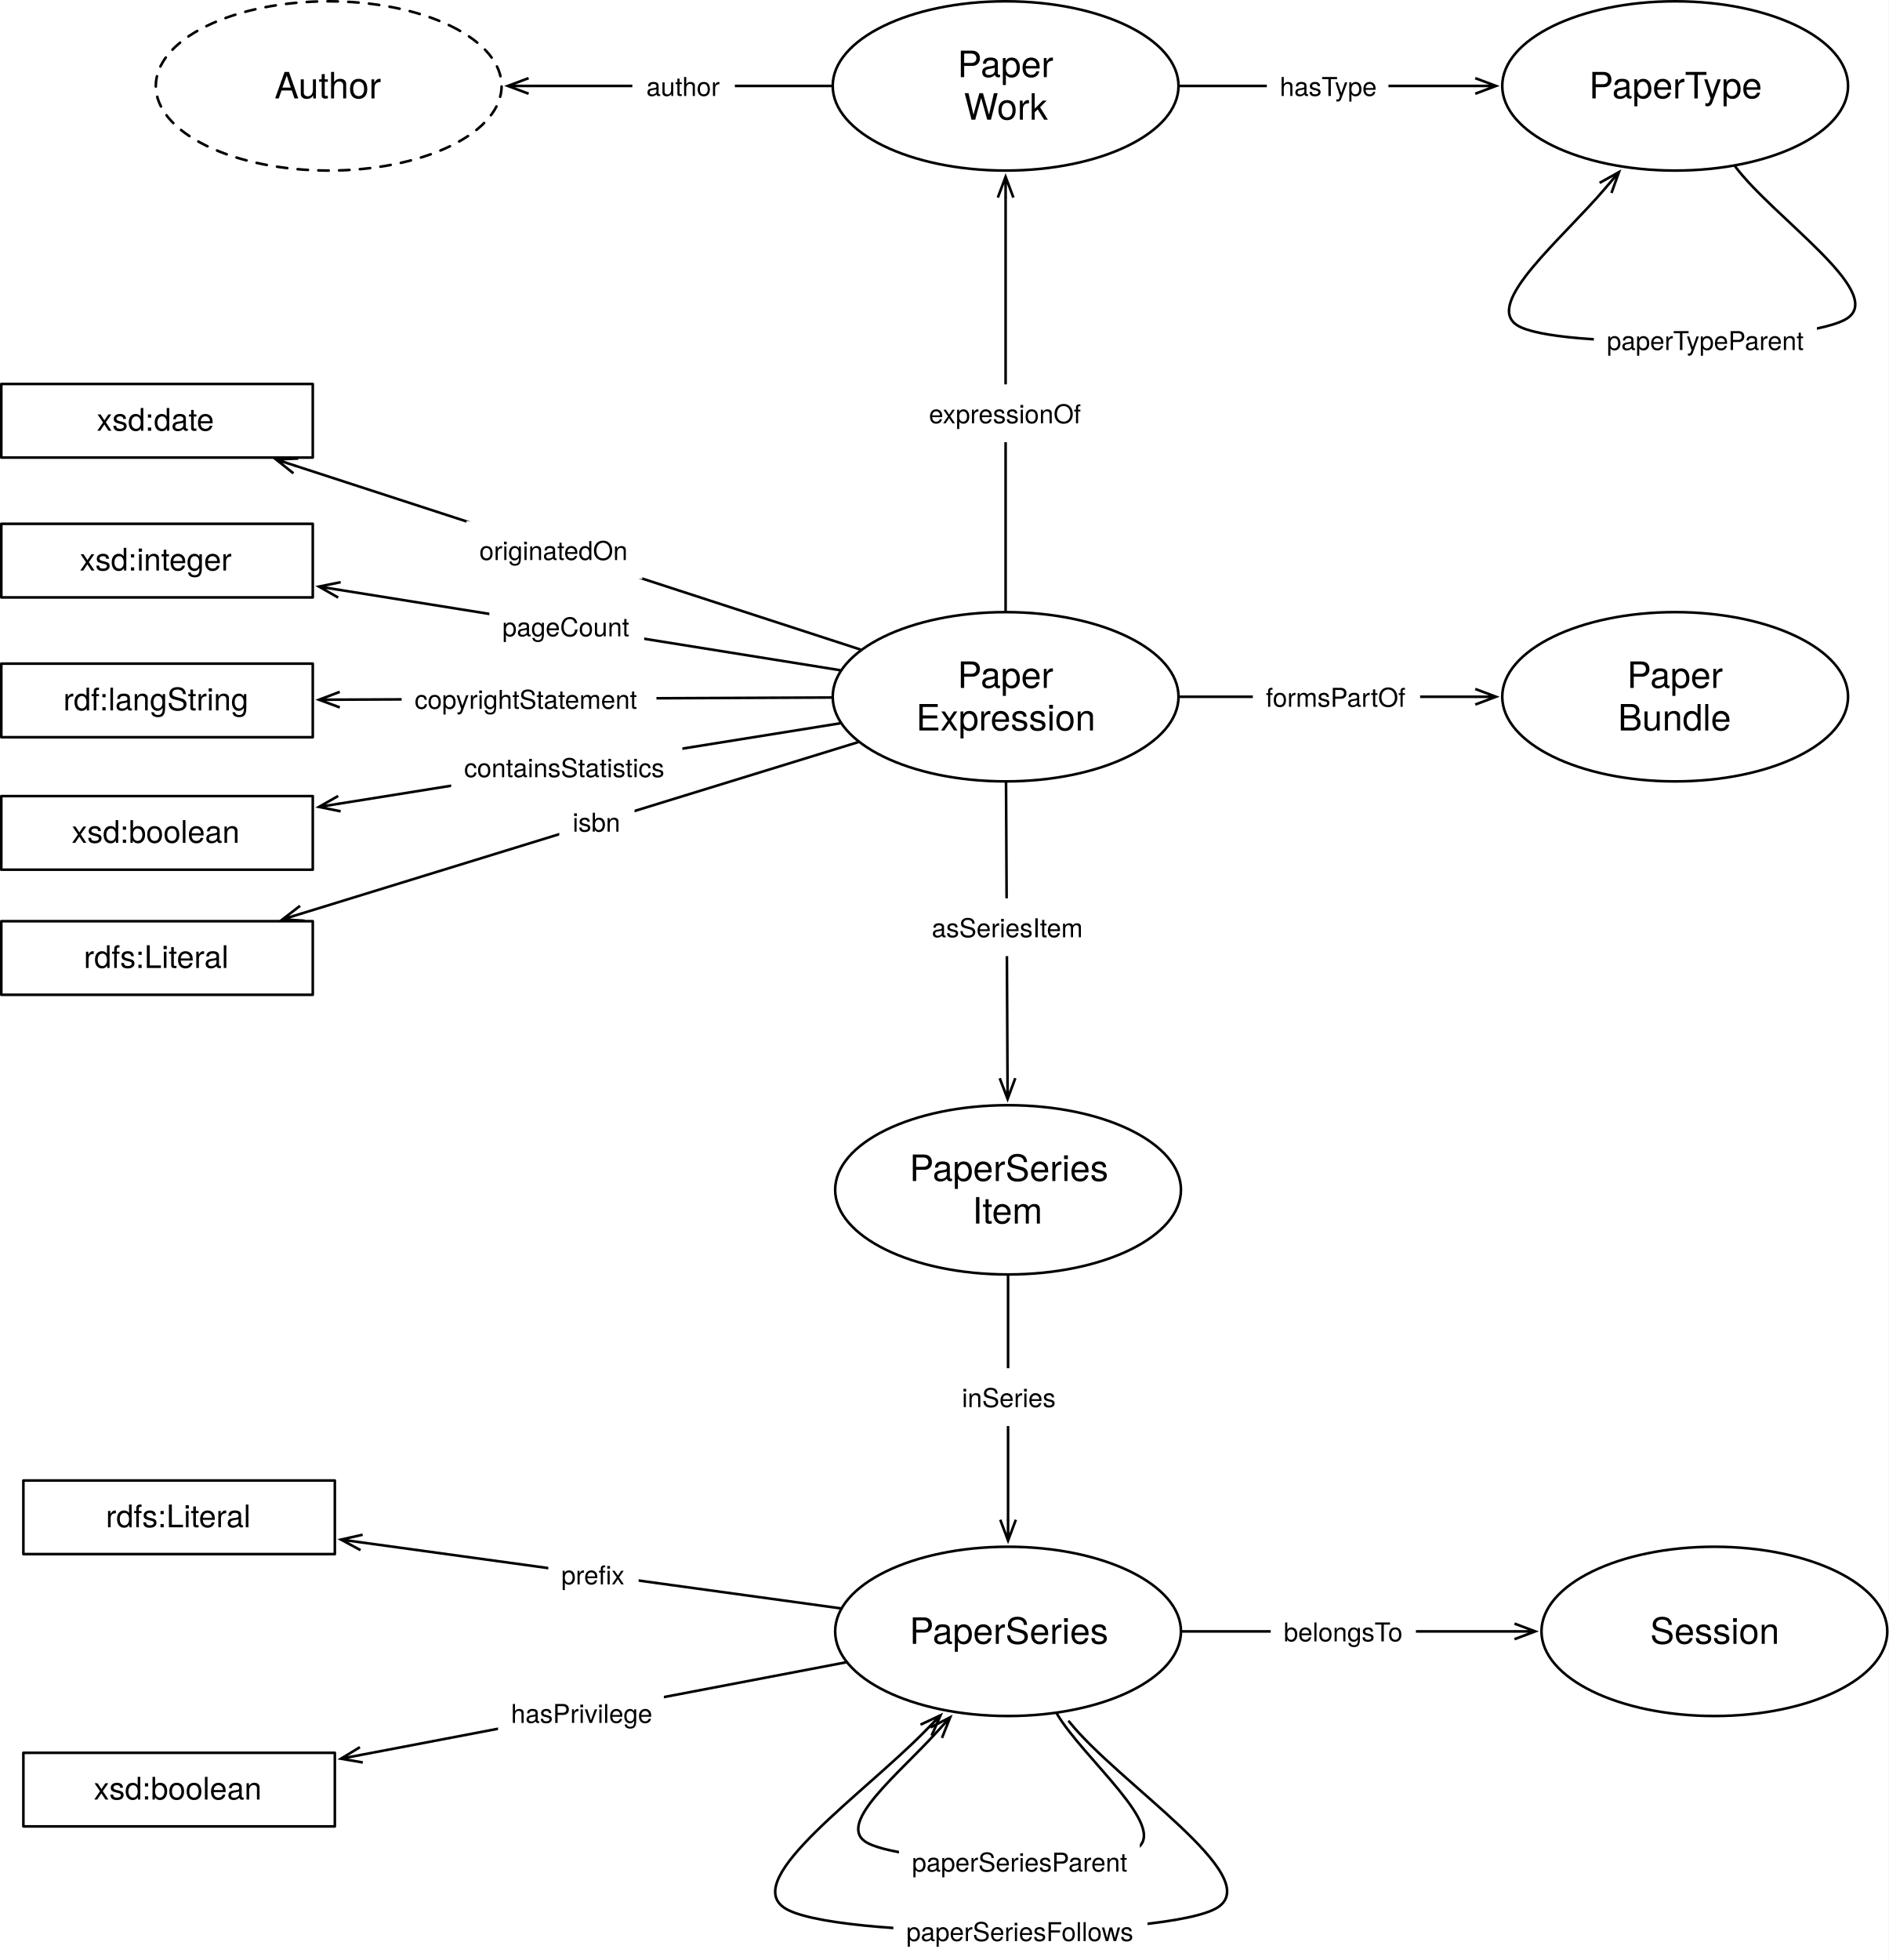
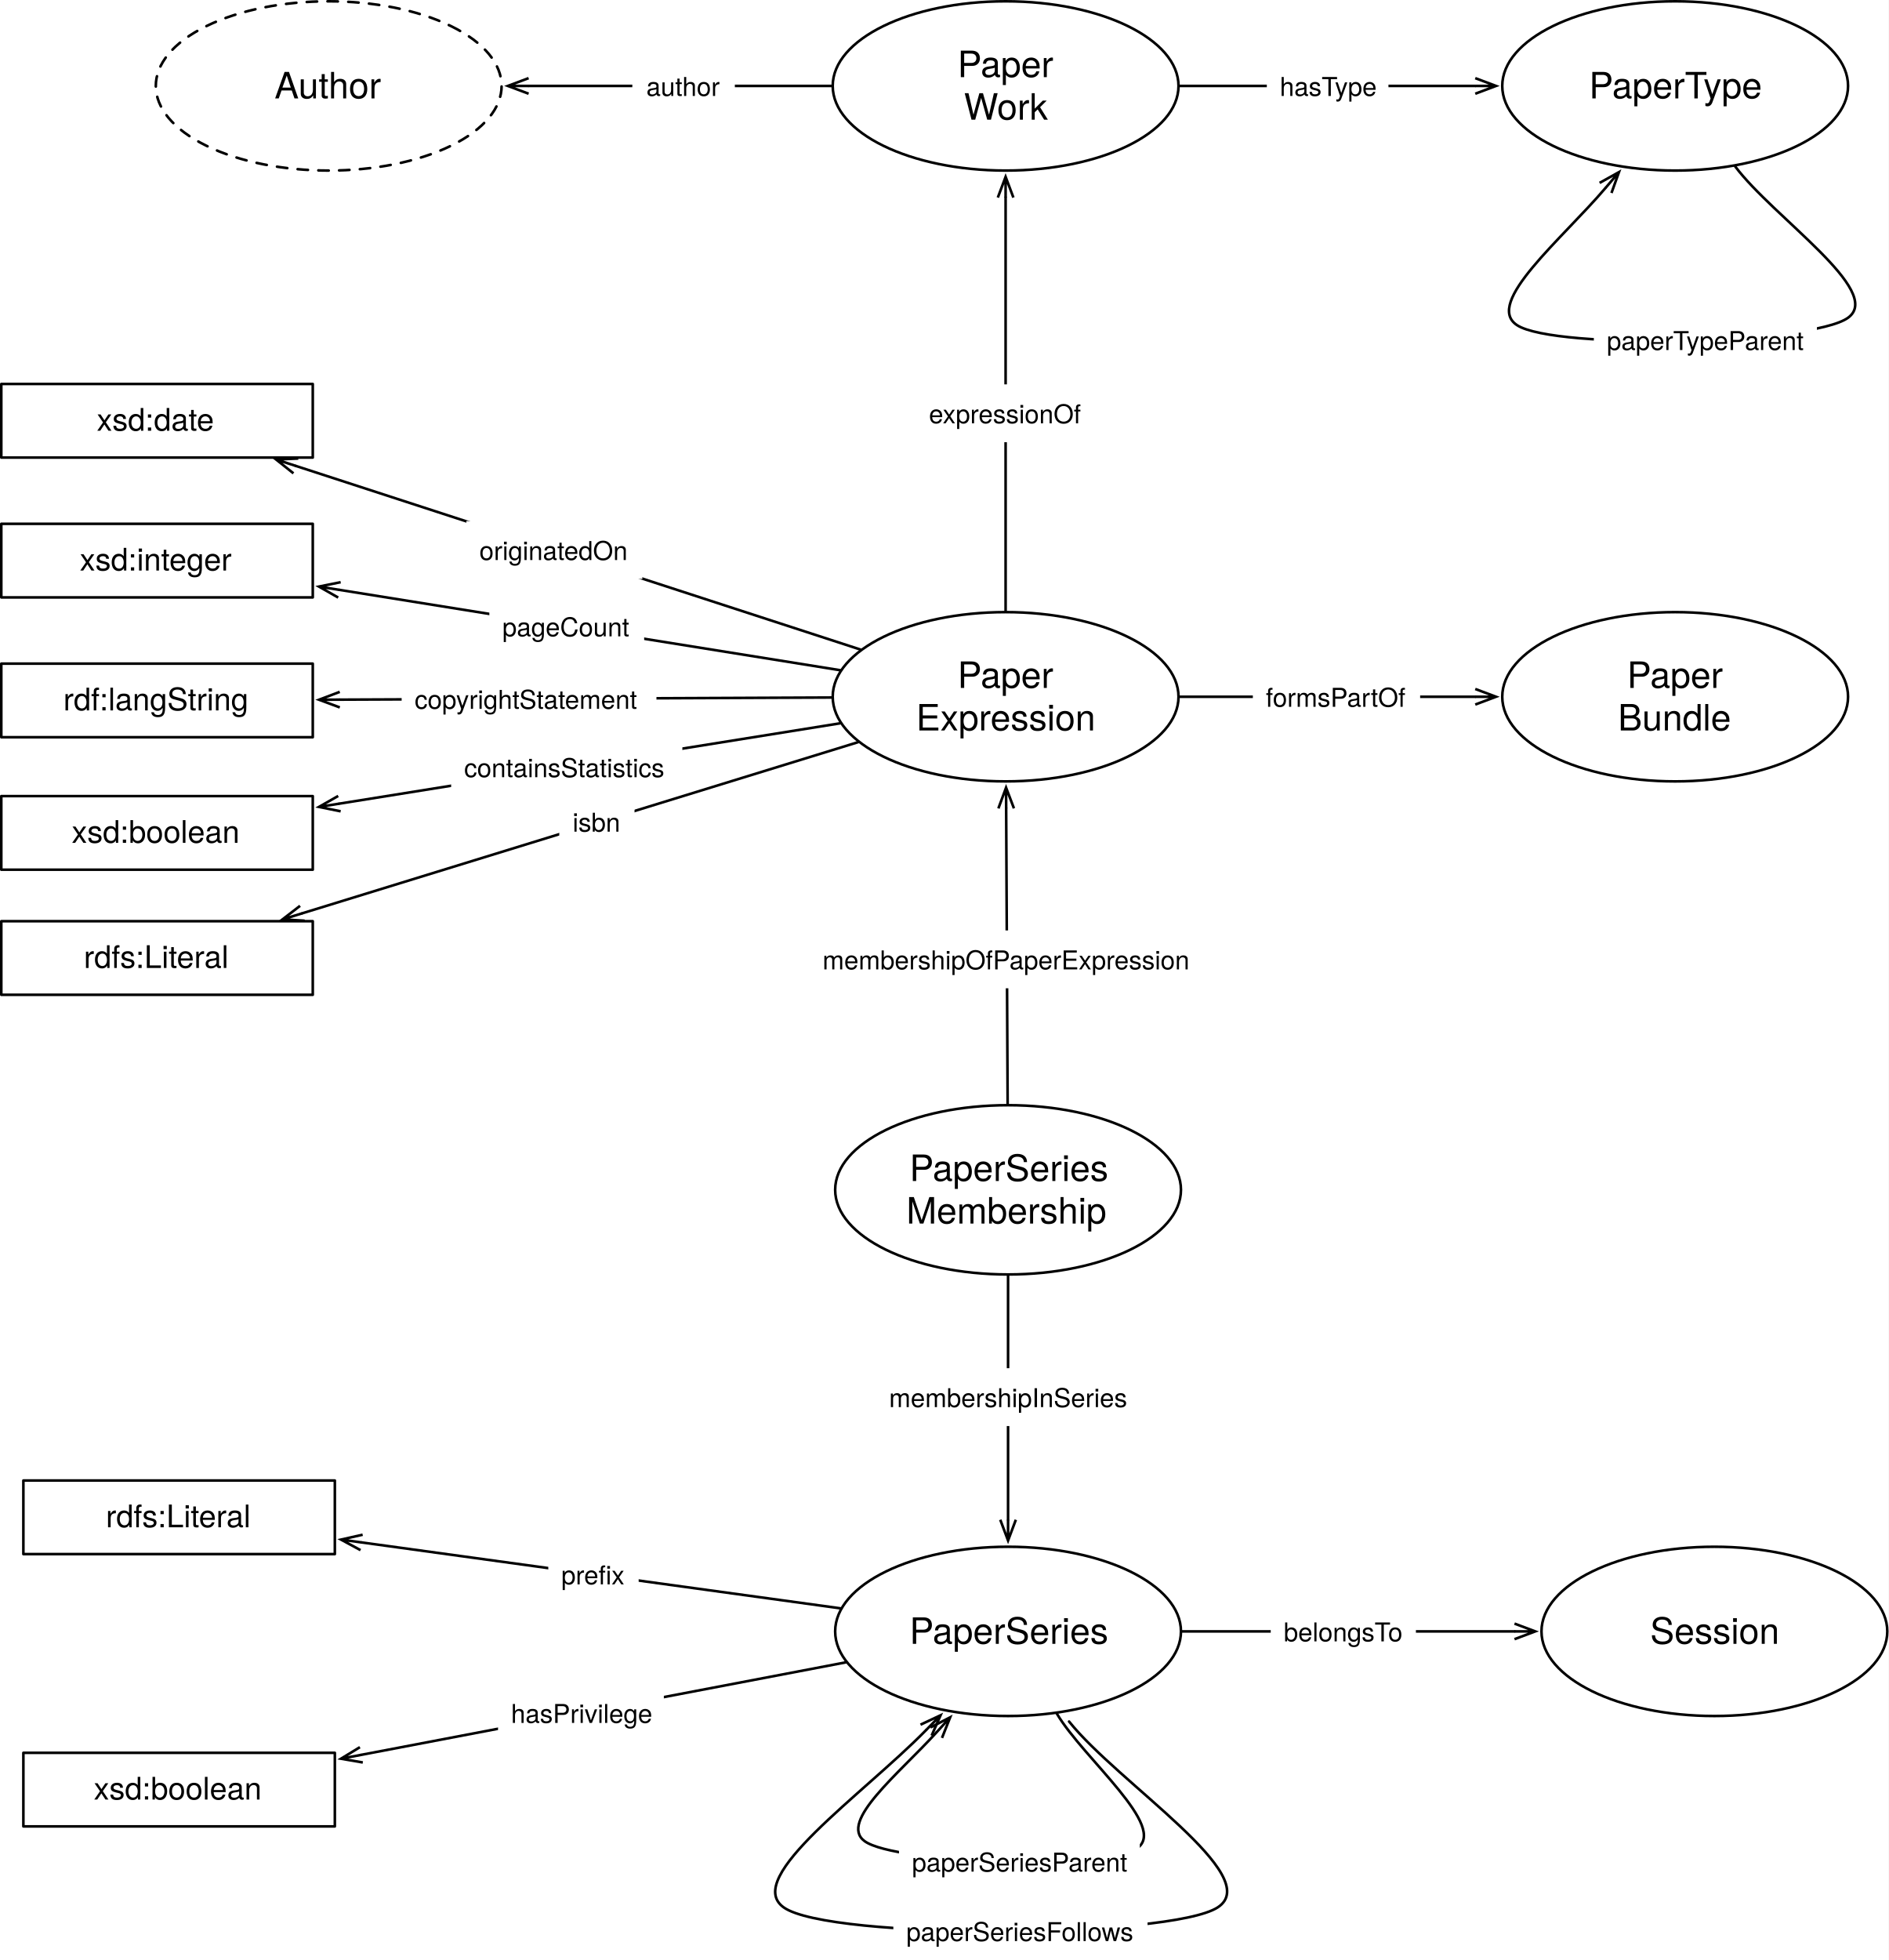
<svg xmlns="http://www.w3.org/2000/svg" version="1.1" viewBox="200.76 475.72 727.614 754.949" width="727.614" height="754.949">
  <defs>
    <marker orient="auto" overflow="visible" markerUnits="strokeWidth" id="StickArrow_Marker" stroke-linejoin="miter" stroke-miterlimit="10" viewBox="-1 -4 10 8" markerWidth="10" markerHeight="8" color="black">
      <g>
        <path d="M 8 0 L 0 0 M 0 -3 L 8 0 L 0 3" fill="none" stroke="currentColor" stroke-width="1" />
      </g>
    </marker>
  </defs>
  <g id="Canvas_1" fill="none" fill-opacity="1" stroke-opacity="1" stroke="none" stroke-dasharray="none">
    <rect fill="white" x="200.76" y="475.72" width="727.614" height="754.949" />
    <g id="Canvas_1_Layer_1">
      <g id="Graphic_228">
        <ellipse cx="589.134" cy="934.016" rx="66.614" ry="32.598" fill="white" />
        <ellipse cx="589.134" cy="934.016" rx="66.614" ry="32.598" stroke="black" stroke-linecap="round" stroke-linejoin="round" stroke-width="1" />
        <text transform="translate(540.8425 917.6237)" fill="black">
          <tspan font-family="Helvetica Neue" font-size="14" fill="black" x="10.316" y="13">PaperSeries</tspan>
-           <tspan font-family="Helvetica Neue" font-size="14" fill="black" x="34.543" y="29.392">Item</tspan>
+           <tspan font-family="Helvetica Neue" font-size="14" fill="black" x="9.126" y="29.392">Membership</tspan>
        </text>
      </g>
      <g id="Line_259">
-         <line x1="588.354" y1="777.193" x2="588.92" y2="891.018" marker-end="url(#StickArrow_Marker)" stroke="black" stroke-linecap="round" stroke-linejoin="round" stroke-width="1" />
+         <line x1="588.969" y1="900.917" x2="588.403" y2="787.093" marker-end="url(#StickArrow_Marker)" stroke="black" stroke-linecap="round" stroke-linejoin="round" stroke-width="1" />
      </g>
      <g id="Graphic_258">
-         <rect x="554.741" y="821.728" width="67.78" height="22.28" fill="white" />
-         <text transform="translate(559.7406 826.7283)" fill="black">
-           <tspan font-family="Helvetica Neue" font-size="10" fill="black" x="0" y="10">asSeriesItem</tspan>
+         <rect x="512.657" y="834.102" width="152.07" height="22.28" fill="white" />
+         <text transform="translate(517.6572 839.1019)" fill="black">
+           <tspan font-family="Helvetica Neue" font-size="10" fill="black" x="0" y="10">membershipOfPaperExpression</tspan>
        </text>
      </g>
      <g id="Graphic_304">
        <ellipse cx="846.142" cy="744.095" rx="66.614" ry="32.598" fill="white" />
        <ellipse cx="846.142" cy="744.095" rx="66.614" ry="32.598" stroke="black" stroke-linecap="round" stroke-linejoin="round" stroke-width="1" />
        <text transform="translate(797.8504 727.7025)" fill="black">
          <tspan font-family="Helvetica Neue" font-size="14" fill="black" x="29.755" y="13">Paper</tspan>
          <tspan font-family="Helvetica Neue" font-size="14" fill="black" x="26.248" y="29.392">Bundle</tspan>
        </text>
      </g>
      <g id="Line_306">
        <line x1="655.303" y1="744.095" x2="769.128" y2="744.095" marker-end="url(#StickArrow_Marker)" stroke="black" stroke-linecap="round" stroke-linejoin="round" stroke-width="1" />
      </g>
      <g id="Graphic_305">
        <rect x="683.443" y="732.955" width="64.45" height="22.28" fill="white" />
        <text transform="translate(688.4426 737.9545)" fill="black">
          <tspan font-family="Helvetica Neue" font-size="10" fill="black" x="3659295e-19" y="10">formsPartOf</tspan>
        </text>
      </g>
      <g id="Graphic_361">
        <ellipse cx="846.142" cy="508.819" rx="66.614" ry="32.598" fill="white" />
        <ellipse cx="846.142" cy="508.819" rx="66.614" ry="32.598" stroke="black" stroke-linecap="round" stroke-linejoin="round" stroke-width="1" />
        <text transform="translate(797.8504 500.6229)" fill="black">
          <tspan font-family="Helvetica Neue" font-size="14" fill="black" x="15.104" y="13">PaperType</tspan>
        </text>
      </g>
      <g id="Line_363">
        <line x1="655.303" y1="508.819" x2="769.128" y2="508.819" marker-end="url(#StickArrow_Marker)" stroke="black" stroke-linecap="round" stroke-linejoin="round" stroke-width="1" />
      </g>
      <g id="Graphic_362">
        <rect x="688.825" y="497.679" width="46.86" height="22.28" fill="white" />
        <text transform="translate(693.8252 502.6789)" fill="black">
          <tspan font-family="Helvetica Neue" font-size="10" fill="black" x="29132252e-20" y="10">hasType</tspan>
        </text>
      </g>
      <g id="Graphic_364">
        <ellipse cx="589.134" cy="1104.094" rx="66.614" ry="32.598" fill="white" />
        <ellipse cx="589.134" cy="1104.094" rx="66.614" ry="32.598" stroke="black" stroke-linecap="round" stroke-linejoin="round" stroke-width="1" />
        <text transform="translate(540.8425 1095.899)" fill="black">
          <tspan font-family="Helvetica Neue" font-size="14" fill="black" x="10.316" y="13">PaperSeries</tspan>
        </text>
      </g>
      <g id="Line_366">
        <line x1="589.134" y1="967.114" x2="589.134" y2="1061.096" marker-end="url(#StickArrow_Marker)" stroke="black" stroke-linecap="round" stroke-linejoin="round" stroke-width="1" />
      </g>
      <g id="Graphic_365">
-         <rect x="566.359" y="1002.721" width="45.55" height="22.28" fill="white" />
-         <text transform="translate(571.3589 1007.721)" fill="black">
-           <tspan font-family="Helvetica Neue" font-size="10" fill="black" x="0" y="10">inSeries</tspan>
+         <rect x="538.289" y="1002.721" width="101.69" height="22.28" fill="white" />
+         <text transform="translate(543.2889 1007.721)" fill="black">
+           <tspan font-family="Helvetica Neue" font-size="10" fill="black" x="0" y="10">membershipInSeries</tspan>
        </text>
      </g>
      <g id="Line_368">
        <path d="M 607.964 1135.836 C 618.221 1153.128 651.09 1179.543 638.74 1187.716 C 626.39 1195.89 545.698 1193.596 533.858 1184.882 C 523.757 1177.447 547.316 1158.696 561.456 1143.113" marker-end="url(#StickArrow_Marker)" stroke="black" stroke-linecap="round" stroke-linejoin="round" stroke-width="1" />
      </g>
      <g id="Graphic_367">
        <rect x="547.111" y="1181.624" width="92.78" height="22.28" fill="white" />
        <text transform="translate(552.1108 1186.624)" fill="black">
          <tspan font-family="Helvetica Neue" font-size="10" fill="black" x="0" y="10">paperSeriesParent</tspan>
        </text>
      </g>
      <g id="Line_370">
        <path d="M 612.636 1138.813 C 631.729 1162.671 688.246 1198.465 669.921 1210.394 C 651.597 1222.323 520.299 1222.995 502.677 1210.394 C 486.699 1198.967 533.408 1166.814 557.541 1142.127" marker-end="url(#StickArrow_Marker)" stroke="black" stroke-linecap="round" stroke-linejoin="round" stroke-width="1" />
      </g>
      <g id="Graphic_369">
        <rect x="544.936" y="1208.389" width="97.94" height="22.28" fill="white" />
        <text transform="translate(549.9364 1213.389)" fill="black">
          <tspan font-family="Helvetica Neue" font-size="10" fill="black" x="0" y="10">paperSeriesFollows</tspan>
        </text>
      </g>
      <g id="Line_372">
        <path d="M 869.291 539.849 C 883.778 559.267 926.77 587.928 912.756 598.11 C 898.742 608.292 799.764 610.586 785.197 600.945 C 772.415 592.485 802.672 567.72 819.319 548.112" marker-end="url(#StickArrow_Marker)" stroke="black" stroke-linecap="round" stroke-linejoin="round" stroke-width="1" />
      </g>
      <g id="Graphic_371">
        <rect x="814.813" y="595.55" width="85.94" height="22.28" fill="white" />
        <text transform="translate(819.8133 600.5499)" fill="black">
          <tspan font-family="Helvetica Neue" font-size="10" fill="black" x="0" y="10">paperTypeParent</tspan>
        </text>
      </g>
      <g id="Graphic_373">
        <ellipse cx="861.26" cy="1104.094" rx="66.614" ry="32.598" fill="white" />
        <ellipse cx="861.26" cy="1104.094" rx="66.614" ry="32.598" stroke="black" stroke-linecap="round" stroke-linejoin="round" stroke-width="1" />
        <text transform="translate(812.9685 1095.899)" fill="black">
          <tspan font-family="Helvetica Neue" font-size="14" fill="black" x="23.532" y="13">Session</tspan>
        </text>
      </g>
      <g id="Line_375">
        <line x1="656.248" y1="1104.094" x2="784.246" y2="1104.094" marker-end="url(#StickArrow_Marker)" stroke="black" stroke-linecap="round" stroke-linejoin="round" stroke-width="1" />
      </g>
      <g id="Graphic_374">
        <rect x="690.336" y="1092.955" width="55.93" height="22.28" fill="white" />
        <text transform="translate(695.3363 1097.955)" fill="black">
          <tspan font-family="Helvetica Neue" font-size="10" fill="black" x="14210855e-20" y="10">belongsTo</tspan>
        </text>
      </g>
      <g id="Graphic_384">
        <rect x="209.764" y="1045.984" width="120" height="28.346" fill="white" />
        <rect x="209.764" y="1045.984" width="120" height="28.346" stroke="black" stroke-linecap="round" stroke-linejoin="round" stroke-width="1" />
        <text transform="translate(214.7638 1052.989)" fill="black">
          <tspan font-family="Helvetica Neue" font-size="12" fill="black" x="26.776" y="11">rdfs:Literal</tspan>
        </text>
      </g>
      <g id="Line_383">
        <line x1="524.499" y1="1095.202" x2="340.067" y2="1069.829" marker-end="url(#StickArrow_Marker)" stroke="black" stroke-linecap="round" stroke-linejoin="round" stroke-width="1" />
      </g>
      <g id="Graphic_382">
        <rect x="412" y="1070.98" width="34.81" height="22.28" fill="white" />
        <text transform="translate(416.9998 1075.98)" fill="black">
          <tspan font-family="Helvetica Neue" font-size="10" fill="black" x="6554757e-19" y="10">prefix</tspan>
        </text>
      </g>
      <g id="Graphic_387">
        <rect x="209.764" y="1150.866" width="120" height="28.346" fill="white" />
        <rect x="209.764" y="1150.866" width="120" height="28.346" stroke="black" stroke-linecap="round" stroke-linejoin="round" stroke-width="1" />
        <text transform="translate(214.7638 1157.871)" fill="black">
          <tspan font-family="Helvetica Neue" font-size="12" fill="black" x="22.108" y="11">xsd:boolean</tspan>
        </text>
      </g>
      <g id="Line_386">
        <line x1="526.565" y1="1116.034" x2="339.979" y2="1151.64" marker-end="url(#StickArrow_Marker)" stroke="black" stroke-linecap="round" stroke-linejoin="round" stroke-width="1" />
      </g>
      <g id="Graphic_385">
        <rect x="392.637" y="1124.357" width="63.88" height="22.28" fill="white" />
        <text transform="translate(397.6372 1129.357)" fill="black">
          <tspan font-family="Helvetica Neue" font-size="10" fill="black" x="50803806e-20" y="10">hasPrivilege</tspan>
        </text>
      </g>
      <g id="Graphic_391">
        <rect x="201.26" y="731.339" width="120" height="28.346" fill="white" />
        <rect x="201.26" y="731.339" width="120" height="28.346" stroke="black" stroke-linecap="round" stroke-linejoin="round" stroke-width="1" />
        <text transform="translate(206.2598 738.3438)" fill="black">
          <tspan font-family="Helvetica Neue" font-size="12" fill="black" x="18.886" y="11">rdf:langString</tspan>
        </text>
      </g>
      <g id="Line_393">
        <line x1="521.077" y1="744.385" x2="331.66" y2="745.207" marker-end="url(#StickArrow_Marker)" stroke="black" stroke-linecap="round" stroke-linejoin="round" stroke-width="1" />
      </g>
      <g id="Graphic_392">
        <rect x="355.503" y="733.75" width="98.17" height="22.28" fill="white" />
        <text transform="translate(360.5027 738.7504)" fill="black">
          <tspan font-family="Helvetica Neue" font-size="10" fill="black" x="0" y="10">copyrightStatement</tspan>
        </text>
      </g>
      <g id="Graphic_394">
        <rect x="201.26" y="677.48" width="120" height="28.346" fill="white" />
        <rect x="201.26" y="677.48" width="120" height="28.346" stroke="black" stroke-linecap="round" stroke-linejoin="round" stroke-width="1" />
        <text transform="translate(206.2598 684.4855)" fill="black">
          <tspan font-family="Helvetica Neue" font-size="12" fill="black" x="25.222" y="11">xsd:integer</tspan>
        </text>
      </g>
      <g id="Line_396">
        <line x1="524.381" y1="733.859" x2="331.529" y2="702.925" marker-end="url(#StickArrow_Marker)" stroke="black" stroke-linecap="round" stroke-linejoin="round" stroke-width="1" />
      </g>
      <g id="Graphic_395">
        <rect x="389.291" y="705.834" width="59.64" height="22.28" fill="white" />
        <text transform="translate(394.2914 710.8337)" fill="black">
          <tspan font-family="Helvetica Neue" font-size="10" fill="black" x="0" y="10">pageCount</tspan>
        </text>
      </g>
      <g id="Graphic_397">
        <rect x="201.26" y="782.362" width="120" height="28.346" fill="white" />
        <rect x="201.26" y="782.362" width="120" height="28.346" stroke="black" stroke-linecap="round" stroke-linejoin="round" stroke-width="1" />
        <text transform="translate(206.2598 789.3674)" fill="black">
          <tspan font-family="Helvetica Neue" font-size="12" fill="black" x="22.108" y="11">xsd:boolean</tspan>
        </text>
      </g>
      <g id="Line_399">
        <line x1="524.381" y1="754.33" x2="331.529" y2="785.264" marker-end="url(#StickArrow_Marker)" stroke="black" stroke-linecap="round" stroke-linejoin="round" stroke-width="1" />
      </g>
      <g id="Graphic_398">
        <rect x="374.571" y="760.075" width="89.08" height="22.28" fill="white" />
        <text transform="translate(379.5714 765.0753)" fill="black">
          <tspan font-family="Helvetica Neue" font-size="10" fill="black" x="8668621e-19" y="10">containsStatistics</tspan>
        </text>
      </g>
      <g id="Graphic_400">
        <ellipse cx="588.189" cy="508.819" rx="66.614" ry="32.598" fill="white" />
        <ellipse cx="588.189" cy="508.819" rx="66.614" ry="32.598" stroke="black" stroke-linecap="round" stroke-linejoin="round" stroke-width="1" />
        <text transform="translate(539.8976 492.4269)" fill="black">
          <tspan font-family="Helvetica Neue" font-size="14" fill="black" x="29.755" y="13">Paper</tspan>
          <tspan font-family="Helvetica Neue" font-size="14" fill="black" x="32.226" y="29.392">Work</tspan>
        </text>
      </g>
      <g id="Graphic_402">
        <ellipse cx="588.189" cy="744.095" rx="66.614" ry="32.598" fill="white" />
        <ellipse cx="588.189" cy="744.095" rx="66.614" ry="32.598" stroke="black" stroke-linecap="round" stroke-linejoin="round" stroke-width="1" />
        <text transform="translate(539.8976 727.7025)" fill="black">
          <tspan font-family="Helvetica Neue" font-size="14" fill="black" x="29.755" y="13">Paper</tspan>
          <tspan font-family="Helvetica Neue" font-size="14" fill="black" x="13.809" y="29.392">Expression</tspan>
        </text>
      </g>
      <g id="Line_405">
        <line x1="588.189" y1="710.996" x2="588.189" y2="551.817" marker-end="url(#StickArrow_Marker)" stroke="black" stroke-linecap="round" stroke-linejoin="round" stroke-width="1" />
      </g>
      <g id="Graphic_404">
        <rect x="553.649" y="623.771" width="69.08" height="22.28" fill="white" />
        <text transform="translate(558.649 628.7714)" fill="black">
          <tspan font-family="Helvetica Neue" font-size="10" fill="black" x="8704149e-19" y="10">expressionOf</tspan>
        </text>
      </g>
      <g id="Graphic_408">
        <rect x="201.26" y="830.551" width="120" height="28.346" fill="white" />
        <rect x="201.26" y="830.551" width="120" height="28.346" stroke="black" stroke-linecap="round" stroke-linejoin="round" stroke-width="1" />
        <text transform="translate(206.2598 837.5564)" fill="black">
          <tspan font-family="Helvetica Neue" font-size="12" fill="black" x="26.776" y="11">rdfs:Literal</tspan>
        </text>
      </g>
      <g id="Line_407">
        <line x1="531.311" y1="761.602" x2="317.246" y2="827.492" marker-end="url(#StickArrow_Marker)" stroke="black" stroke-linecap="round" stroke-linejoin="round" stroke-width="1" />
      </g>
      <g id="Graphic_406">
        <rect x="416.225" y="781.062" width="29" height="23" fill="white" />
        <text transform="translate(421.3702 786.0624)" fill="black">
          <tspan font-family="Helvetica Neue" font-size="10" fill="black" x="0" y="10">isbn</tspan>
        </text>
      </g>
      <g id="Graphic_409">
        <rect x="201.26" y="623.622" width="120" height="28.346" fill="white" />
        <rect x="201.26" y="623.622" width="120" height="28.346" stroke="black" stroke-linecap="round" stroke-linejoin="round" stroke-width="1" />
        <text transform="translate(206.2598 630.6273)" fill="black">
          <tspan font-family="Helvetica Neue" font-size="12" fill="black" x="31.774" y="11">xsd:date</tspan>
        </text>
      </g>
      <g id="Line_411">
        <line x1="532.219" y1="725.896" x2="314.741" y2="655.184" marker-end="url(#StickArrow_Marker)" stroke="black" stroke-linecap="round" stroke-linejoin="round" stroke-width="1" />
      </g>
      <g id="Graphic_410">
        <rect x="380.448" y="676.429" width="67.79" height="22.28" fill="white" />
        <text transform="translate(385.4477 681.4293)" fill="black">
          <tspan font-family="Helvetica Neue" font-size="10" fill="black" x="43343107e-20" y="10">originatedOn</tspan>
        </text>
      </g>
      <g id="Graphic_413">
        <ellipse cx="327.402" cy="508.819" rx="66.614" ry="32.598" fill="white" />
        <path d="M 374.505 485.768 C 400.519 498.499 400.519 519.139 374.505 531.869 C 348.49 544.6 306.313 544.6 280.298 531.869 C 254.284 519.139 254.284 498.499 280.298 485.768 C 306.313 473.038 348.49 473.038 374.505 485.768" stroke="black" stroke-linecap="round" stroke-linejoin="round" stroke-dasharray="4.0,4.0" stroke-width="1" />
        <text transform="translate(279.1102 500.6229)" fill="black">
          <tspan font-family="Helvetica Neue" font-size="14" fill="black" x="27.417" y="13">Author</tspan>
        </text>
      </g>
      <g id="Line_415">
        <line x1="521.075" y1="508.819" x2="404.416" y2="508.819" marker-end="url(#StickArrow_Marker)" stroke="black" stroke-linecap="round" stroke-linejoin="round" stroke-width="1" />
      </g>
      <g id="Graphic_414">
        <rect x="444.374" y="497.679" width="39.5" height="22.28" fill="white" />
        <text transform="translate(449.3741 502.6789)" fill="black">
          <tspan font-family="Helvetica Neue" font-size="10" fill="black" x=".395" y="10">author</tspan>
        </text>
      </g>
    </g>
  </g>
</svg>
